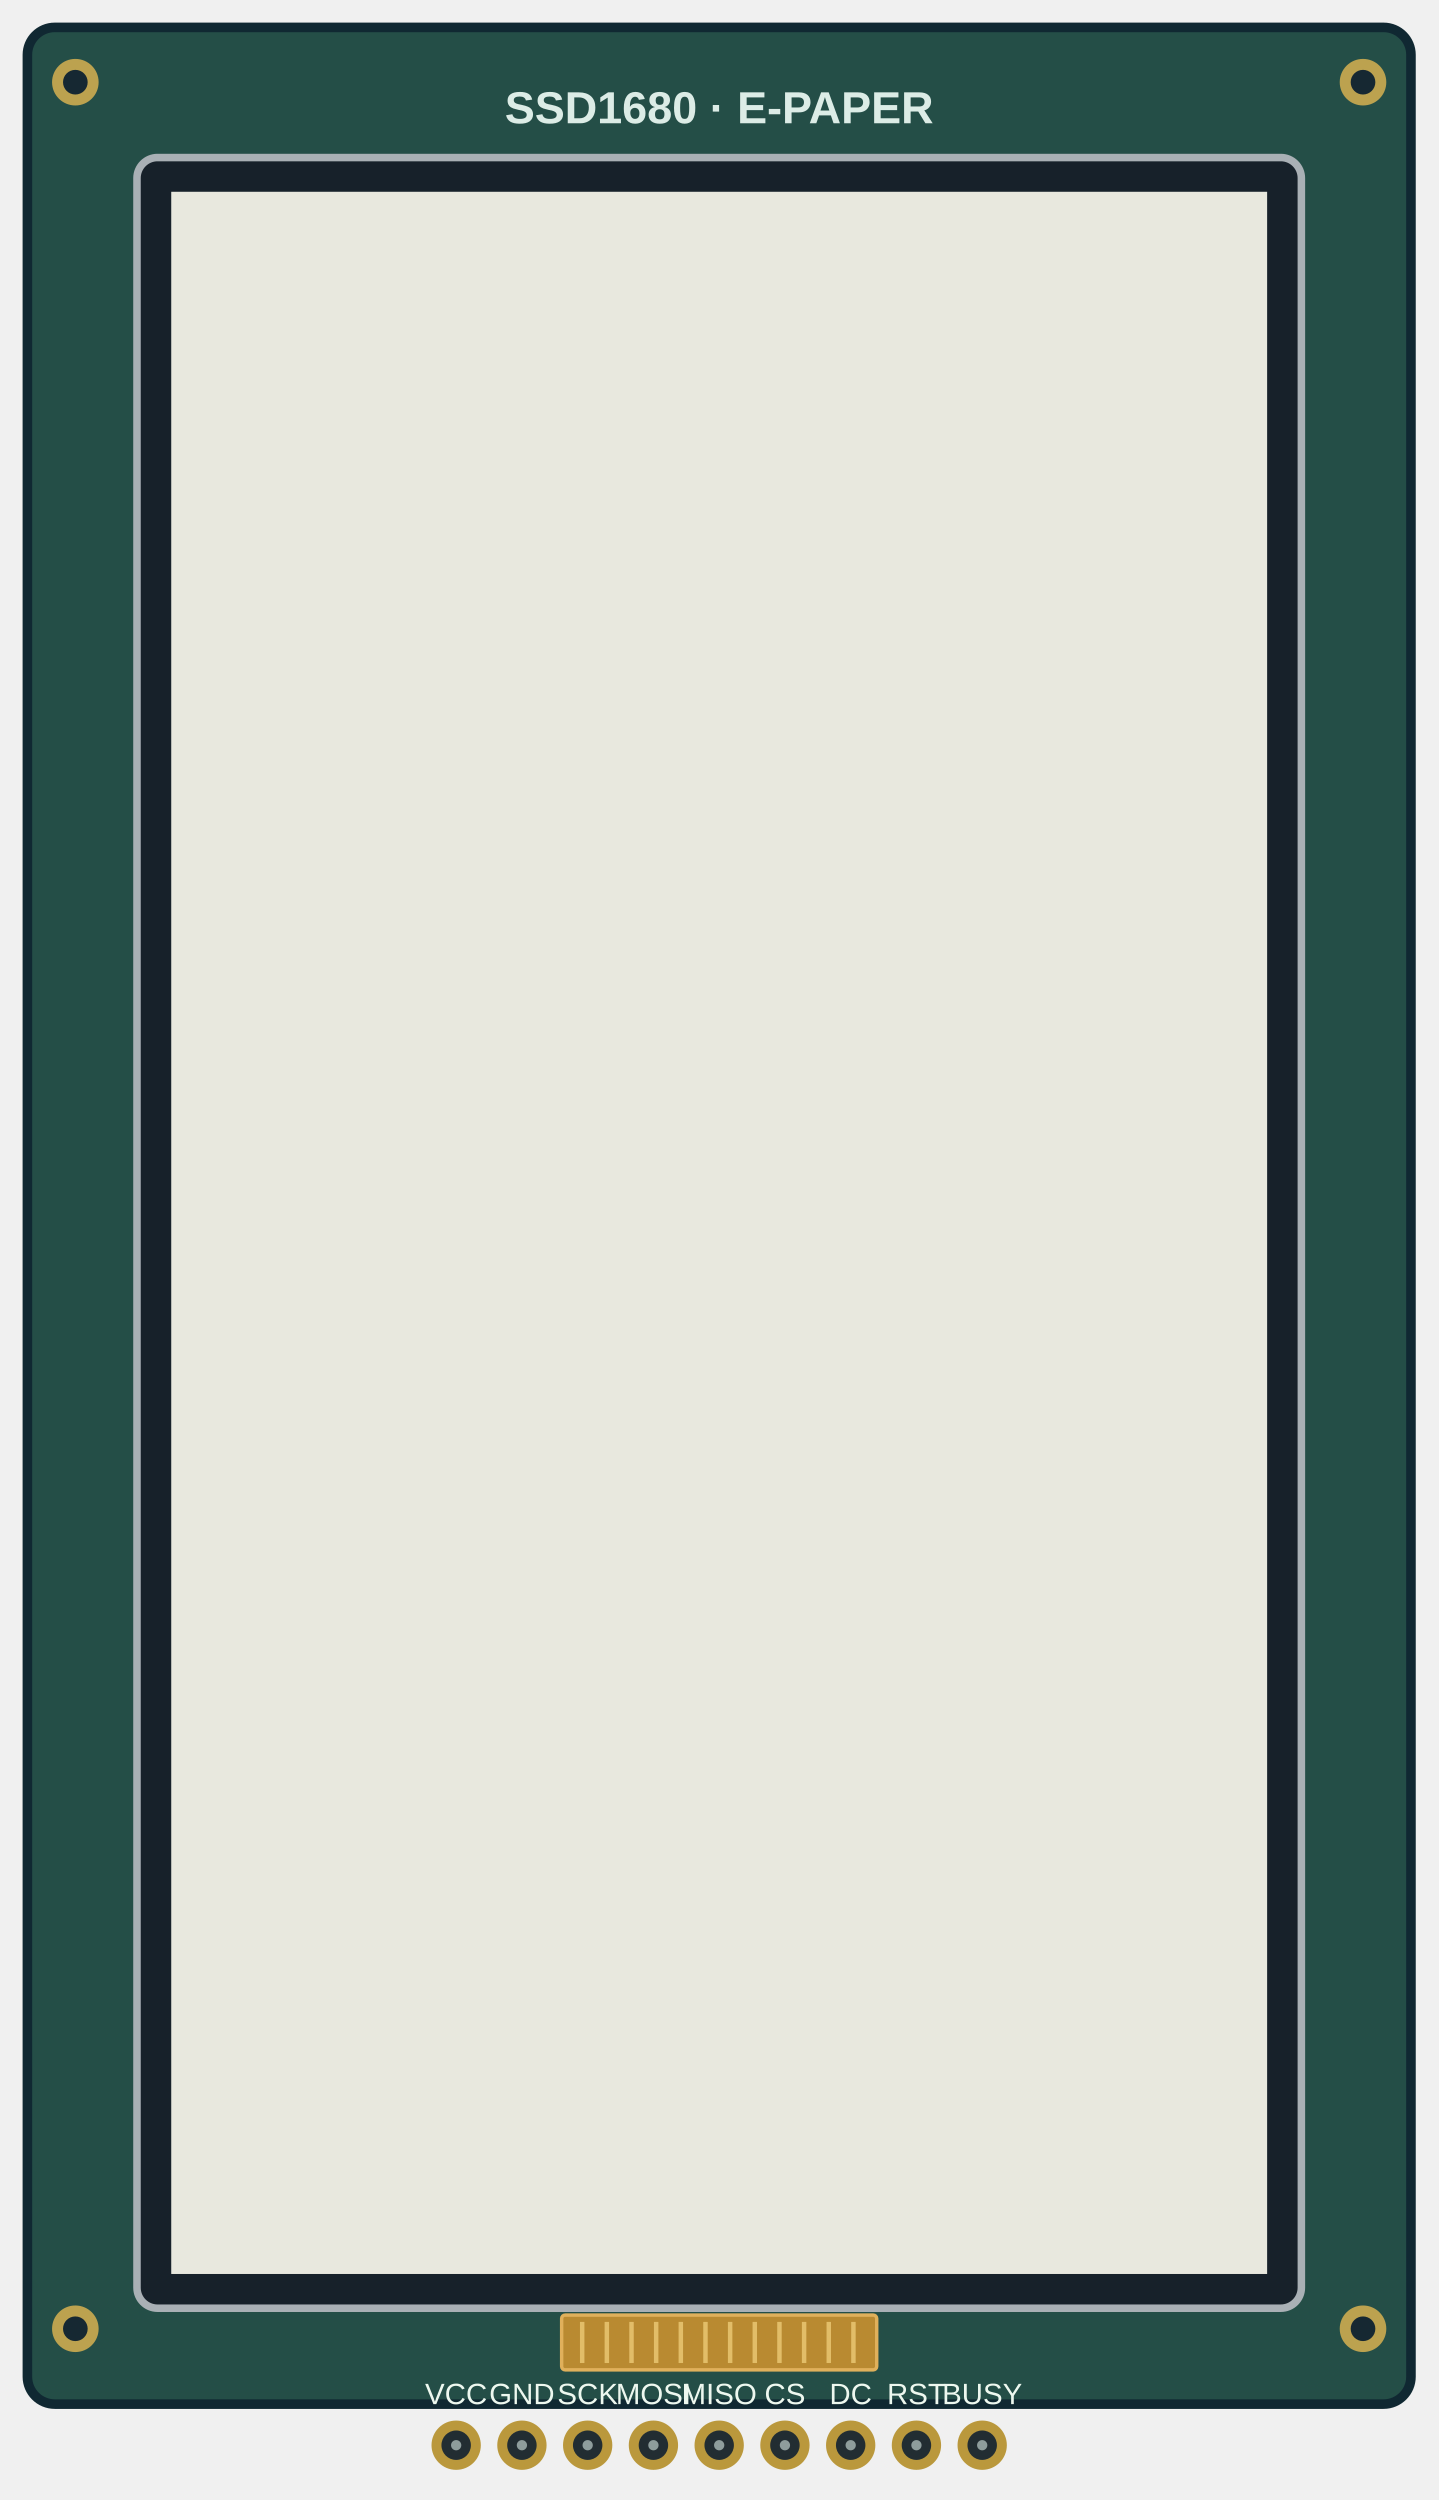
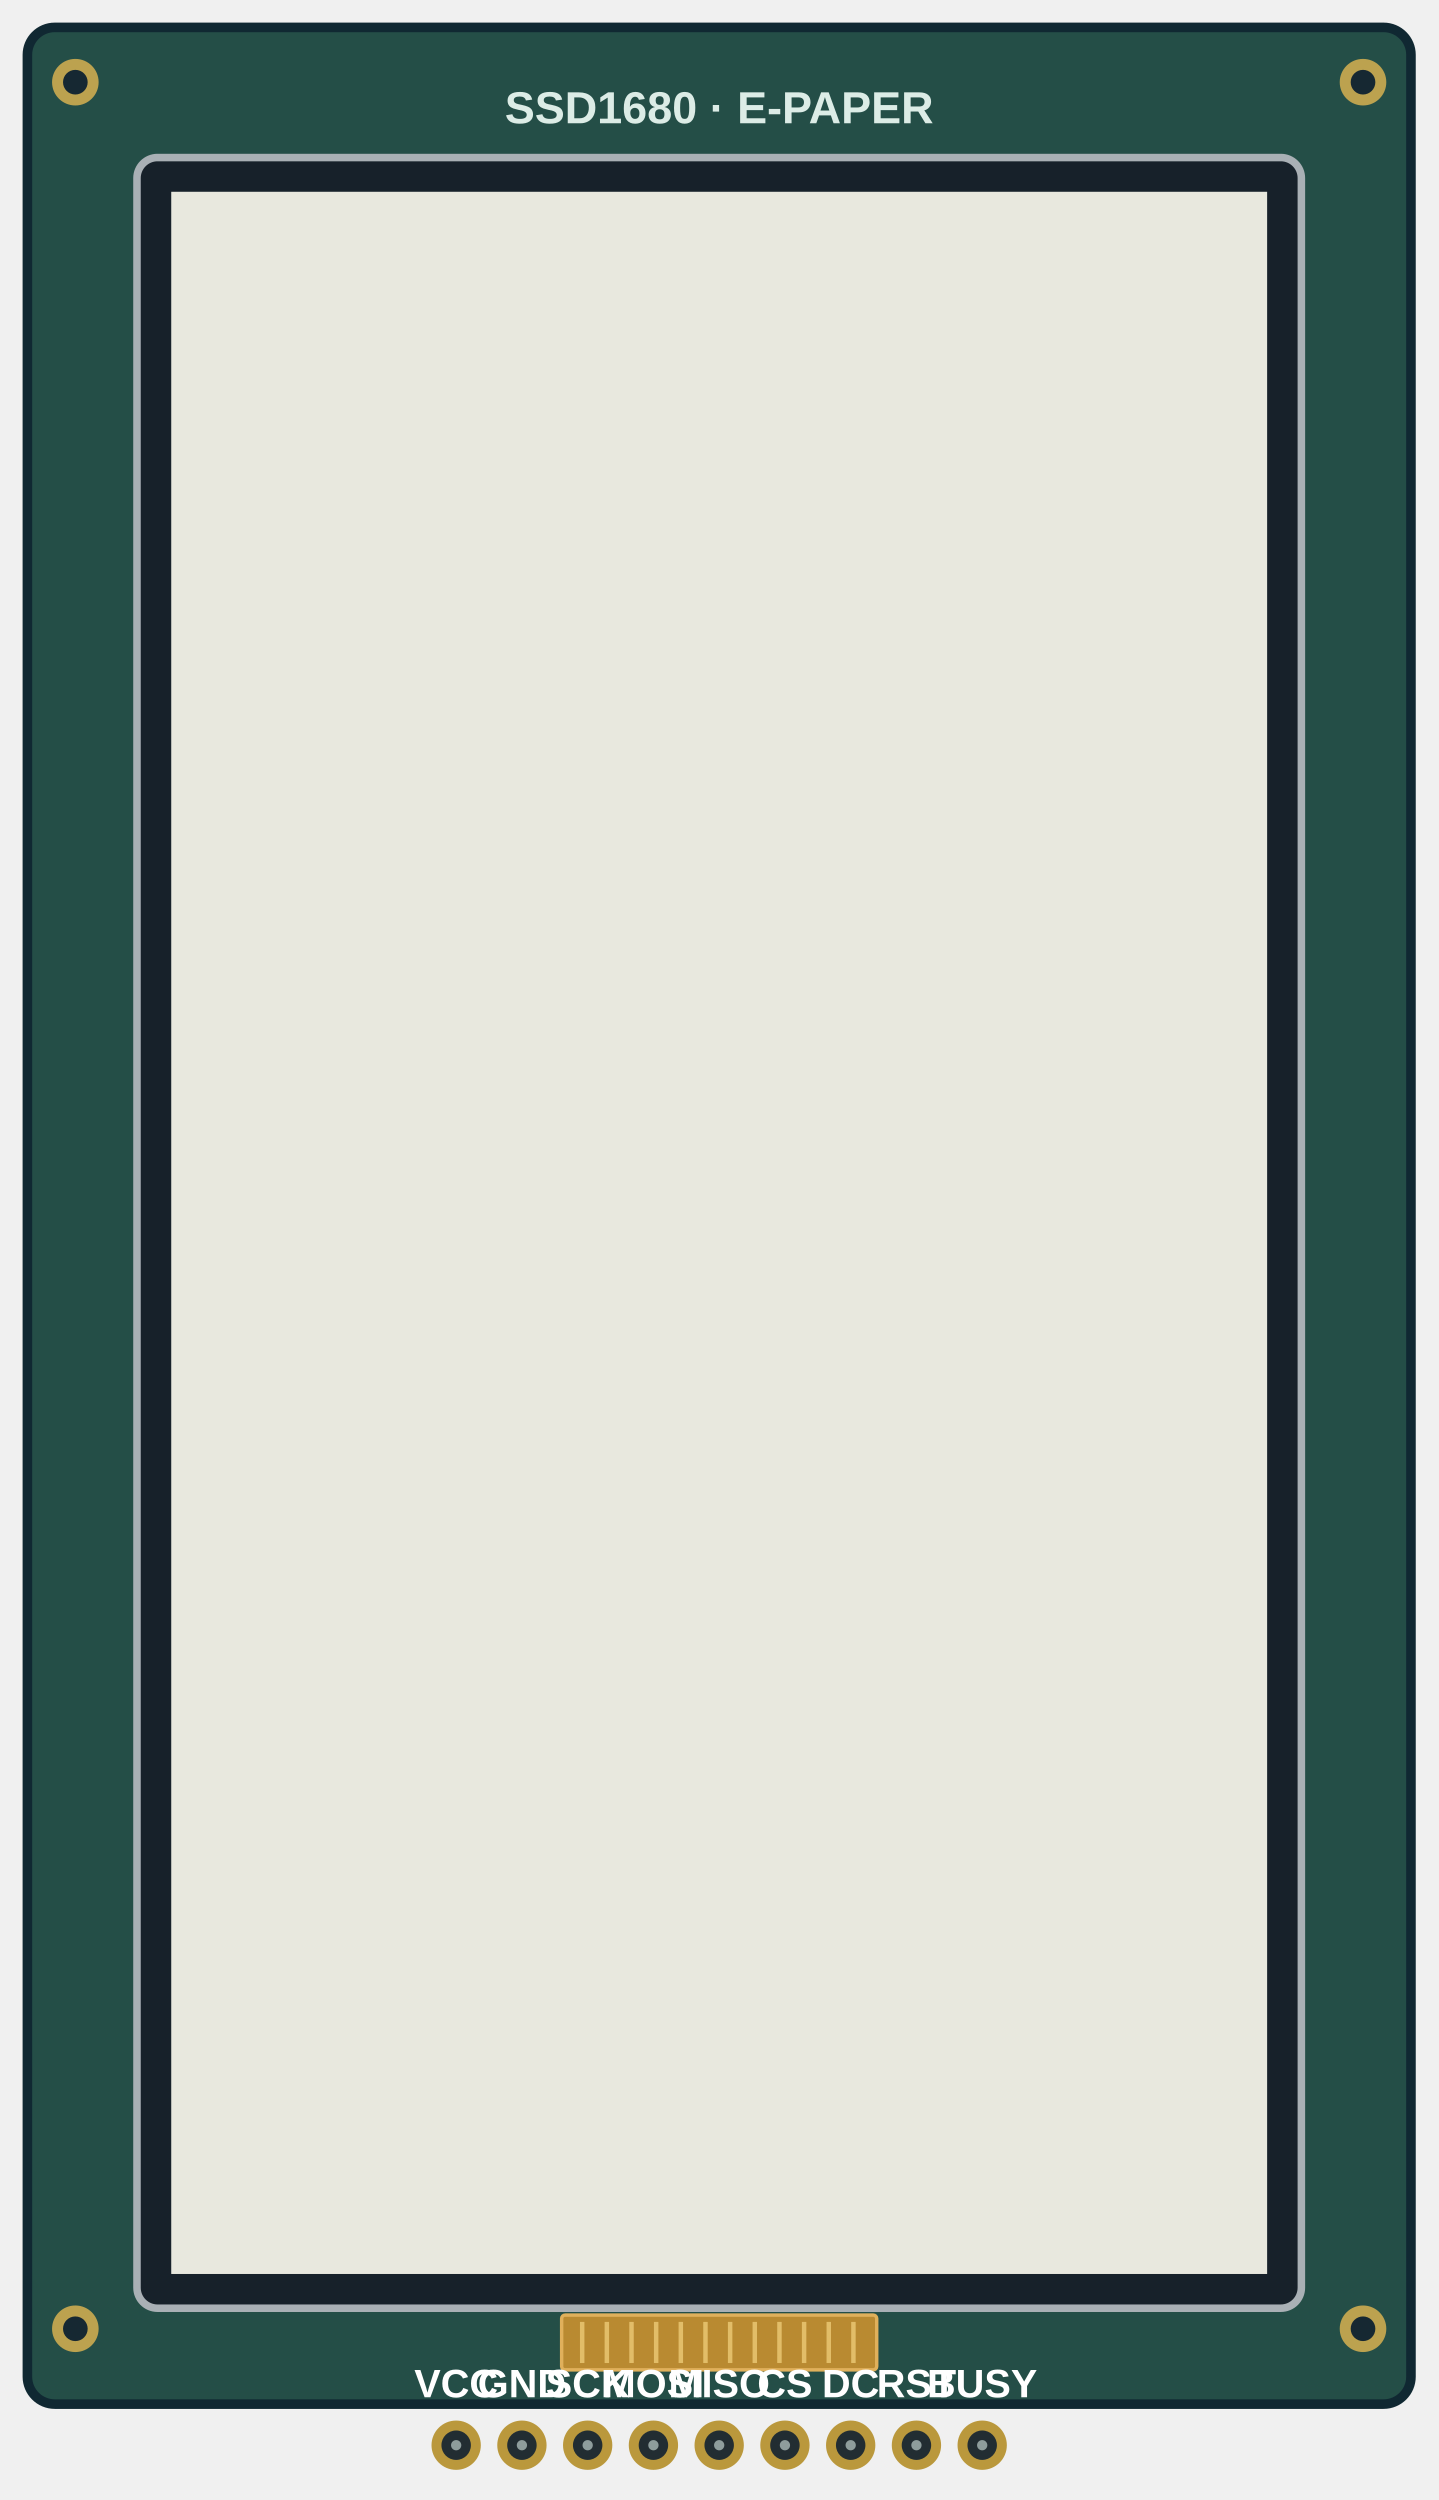
<svg xmlns="http://www.w3.org/2000/svg" width="210" height="365" viewBox="0 0 210 365">
  <defs>
    <linearGradient id="metal" x2=".8" y2="1">
      <stop stop-color="#dce5e9" />
      <stop offset=".35" stop-color="#869baa" />
      <stop offset=".6" stop-color="#c4d0d8" />
      <stop offset="1" stop-color="#637e90" />
    </linearGradient>
    <linearGradient id="cap" x2=".3" y2="1">
      <stop stop-color="#748a99" />
      <stop offset="1" stop-color="#17232e" />
    </linearGradient>
    <linearGradient id="green" x2="0" y2="1">
      <stop stop-color="#28765c" />
      <stop offset="1" stop-color="#164c3b" />
    </linearGradient>
    <radialGradient id="lens" cx=".3" cy=".25">
      <stop stop-color="#f1fcff" />
      <stop offset=".35" stop-color="#b9dfed" stop-opacity=".9" />
      <stop offset="1" stop-color="#688f9d" stop-opacity=".8" />
    </radialGradient>
  </defs>
  <rect x="4" y="4" width="202" height="347" rx="4" fill="#244e47" stroke="#102832" stroke-width="1.4" />
  <circle cx="11" cy="12" r="3.4" fill="#bca24f" />
  <circle cx="11" cy="12" r="1.8" fill="#162832" />
  <circle cx="11" cy="340" r="3.4" fill="#bca24f" />
  <circle cx="11" cy="340" r="1.8" fill="#162832" />
  <circle cx="199" cy="12" r="3.4" fill="#bca24f" />
  <circle cx="199" cy="12" r="1.8" fill="#162832" />
  <circle cx="199" cy="340" r="3.4" fill="#bca24f" />
  <circle cx="199" cy="340" r="1.8" fill="#162832" />
  <rect x="20" y="23" width="170" height="314" rx="3" fill="#17212a" stroke="#a9b0b5" stroke-width="1.1" />
  <rect x="25" y="28" width="160" height="304" rx="0" fill="#e8e8de" />
  <rect x="82" y="338" width="46" height="8" rx="0.5" fill="#b98a31" stroke="#e0b05b" stroke-width=".5" />
  <path d="M85 339L85 345" fill="none" stroke="#e2bd68" stroke-width="0.65" />
  <path d="M88.6 339L88.6 345" fill="none" stroke="#e2bd68" stroke-width="0.65" />
  <path d="M92.2 339L92.2 345" fill="none" stroke="#e2bd68" stroke-width="0.65" />
  <path d="M95.8 339L95.8 345" fill="none" stroke="#e2bd68" stroke-width="0.65" />
  <path d="M99.4 339L99.4 345" fill="none" stroke="#e2bd68" stroke-width="0.65" />
  <path d="M103 339L103 345" fill="none" stroke="#e2bd68" stroke-width="0.65" />
  <path d="M106.6 339L106.6 345" fill="none" stroke="#e2bd68" stroke-width="0.65" />
  <path d="M110.2 339L110.2 345" fill="none" stroke="#e2bd68" stroke-width="0.65" />
  <path d="M113.8 339L113.8 345" fill="none" stroke="#e2bd68" stroke-width="0.65" />
  <path d="M117.4 339L117.4 345" fill="none" stroke="#e2bd68" stroke-width="0.65" />
  <path d="M121 339L121 345" fill="none" stroke="#e2bd68" stroke-width="0.65" />
  <path d="M124.6 339L124.6 345" fill="none" stroke="#e2bd68" stroke-width="0.65" />
  <text x="105" y="18" fill="#dcece6" font-family="Arial, sans-serif" font-size="6.562" text-anchor="middle" font-weight="600">SSD1680 · E-PAPER</text>
  <g data-pin="VCC" data-x="66.6" data-y="357">
    <circle cx="66.6" cy="357" r="3.6" fill="#ba983c" />
    <circle cx="66.6" cy="357" r="2.15" fill="#222d32" />
    <circle cx="66.6" cy="357" r="0.75" fill="#8e9d9c" />
-     <text x="66.6" y="351" fill="#edf8ef" font-family="Arial, sans-serif" font-size="4.3" text-anchor="middle">VCC</text>
+     <text x="66.6" y="350" fill="#ffffff" font-family="Arial, sans-serif" font-size="5.8" text-anchor="middle" font-weight="600">VCC</text>
  </g>
  <g data-pin="GND" data-x="76.2" data-y="357">
    <circle cx="76.2" cy="357" r="3.6" fill="#ba983c" />
    <circle cx="76.2" cy="357" r="2.15" fill="#222d32" />
    <circle cx="76.2" cy="357" r="0.75" fill="#8e9d9c" />
-     <text x="76.2" y="351" fill="#edf8ef" font-family="Arial, sans-serif" font-size="4.3" text-anchor="middle">GND</text>
+     <text x="76.2" y="350" fill="#ffffff" font-family="Arial, sans-serif" font-size="5.8" text-anchor="middle" font-weight="600">GND</text>
  </g>
  <g data-pin="SCK" data-x="85.8" data-y="357">
    <circle cx="85.8" cy="357" r="3.6" fill="#ba983c" />
    <circle cx="85.8" cy="357" r="2.15" fill="#222d32" />
    <circle cx="85.8" cy="357" r="0.75" fill="#8e9d9c" />
-     <text x="85.8" y="351" fill="#edf8ef" font-family="Arial, sans-serif" font-size="4.3" text-anchor="middle">SCK</text>
+     <text x="85.8" y="350" fill="#ffffff" font-family="Arial, sans-serif" font-size="5.8" text-anchor="middle" font-weight="600">SCK</text>
  </g>
  <g data-pin="MOSI" data-x="95.4" data-y="357">
    <circle cx="95.4" cy="357" r="3.6" fill="#ba983c" />
    <circle cx="95.4" cy="357" r="2.15" fill="#222d32" />
    <circle cx="95.4" cy="357" r="0.75" fill="#8e9d9c" />
-     <text x="95.4" y="351" fill="#edf8ef" font-family="Arial, sans-serif" font-size="4.3" text-anchor="middle">MOSI</text>
+     <text x="95.4" y="350" fill="#ffffff" font-family="Arial, sans-serif" font-size="5.8" text-anchor="middle" font-weight="600">MOSI</text>
  </g>
  <g data-pin="MISO" data-x="105" data-y="357">
    <circle cx="105" cy="357" r="3.6" fill="#ba983c" />
    <circle cx="105" cy="357" r="2.15" fill="#222d32" />
    <circle cx="105" cy="357" r="0.75" fill="#8e9d9c" />
-     <text x="105" y="351" fill="#edf8ef" font-family="Arial, sans-serif" font-size="4.3" text-anchor="middle">MISO</text>
+     <text x="105" y="350" fill="#ffffff" font-family="Arial, sans-serif" font-size="5.8" text-anchor="middle" font-weight="600">MISO</text>
  </g>
  <g data-pin="CS" data-x="114.6" data-y="357">
    <circle cx="114.6" cy="357" r="3.6" fill="#ba983c" />
    <circle cx="114.6" cy="357" r="2.15" fill="#222d32" />
    <circle cx="114.6" cy="357" r="0.75" fill="#8e9d9c" />
-     <text x="114.6" y="351" fill="#edf8ef" font-family="Arial, sans-serif" font-size="4.3" text-anchor="middle">CS</text>
+     <text x="114.6" y="350" fill="#ffffff" font-family="Arial, sans-serif" font-size="5.8" text-anchor="middle" font-weight="600">CS</text>
  </g>
  <g data-pin="DC" data-x="124.2" data-y="357">
    <circle cx="124.2" cy="357" r="3.6" fill="#ba983c" />
    <circle cx="124.2" cy="357" r="2.15" fill="#222d32" />
    <circle cx="124.2" cy="357" r="0.75" fill="#8e9d9c" />
-     <text x="124.2" y="351" fill="#edf8ef" font-family="Arial, sans-serif" font-size="4.3" text-anchor="middle">DC</text>
+     <text x="124.2" y="350" fill="#ffffff" font-family="Arial, sans-serif" font-size="5.8" text-anchor="middle" font-weight="600">DC</text>
  </g>
  <g data-pin="RST" data-x="133.8" data-y="357">
    <circle cx="133.8" cy="357" r="3.6" fill="#ba983c" />
    <circle cx="133.8" cy="357" r="2.15" fill="#222d32" />
    <circle cx="133.8" cy="357" r="0.75" fill="#8e9d9c" />
-     <text x="133.8" y="351" fill="#edf8ef" font-family="Arial, sans-serif" font-size="4.3" text-anchor="middle">RST</text>
+     <text x="133.8" y="350" fill="#ffffff" font-family="Arial, sans-serif" font-size="5.8" text-anchor="middle" font-weight="600">RST</text>
  </g>
  <g data-pin="BUSY" data-x="143.4" data-y="357">
    <circle cx="143.4" cy="357" r="3.6" fill="#ba983c" />
    <circle cx="143.4" cy="357" r="2.15" fill="#222d32" />
    <circle cx="143.4" cy="357" r="0.75" fill="#8e9d9c" />
-     <text x="143.4" y="351" fill="#edf8ef" font-family="Arial, sans-serif" font-size="4.3" text-anchor="middle">BUSY</text>
+     <text x="143.4" y="350" fill="#ffffff" font-family="Arial, sans-serif" font-size="5.8" text-anchor="middle" font-weight="600">BUSY</text>
  </g>
</svg>
